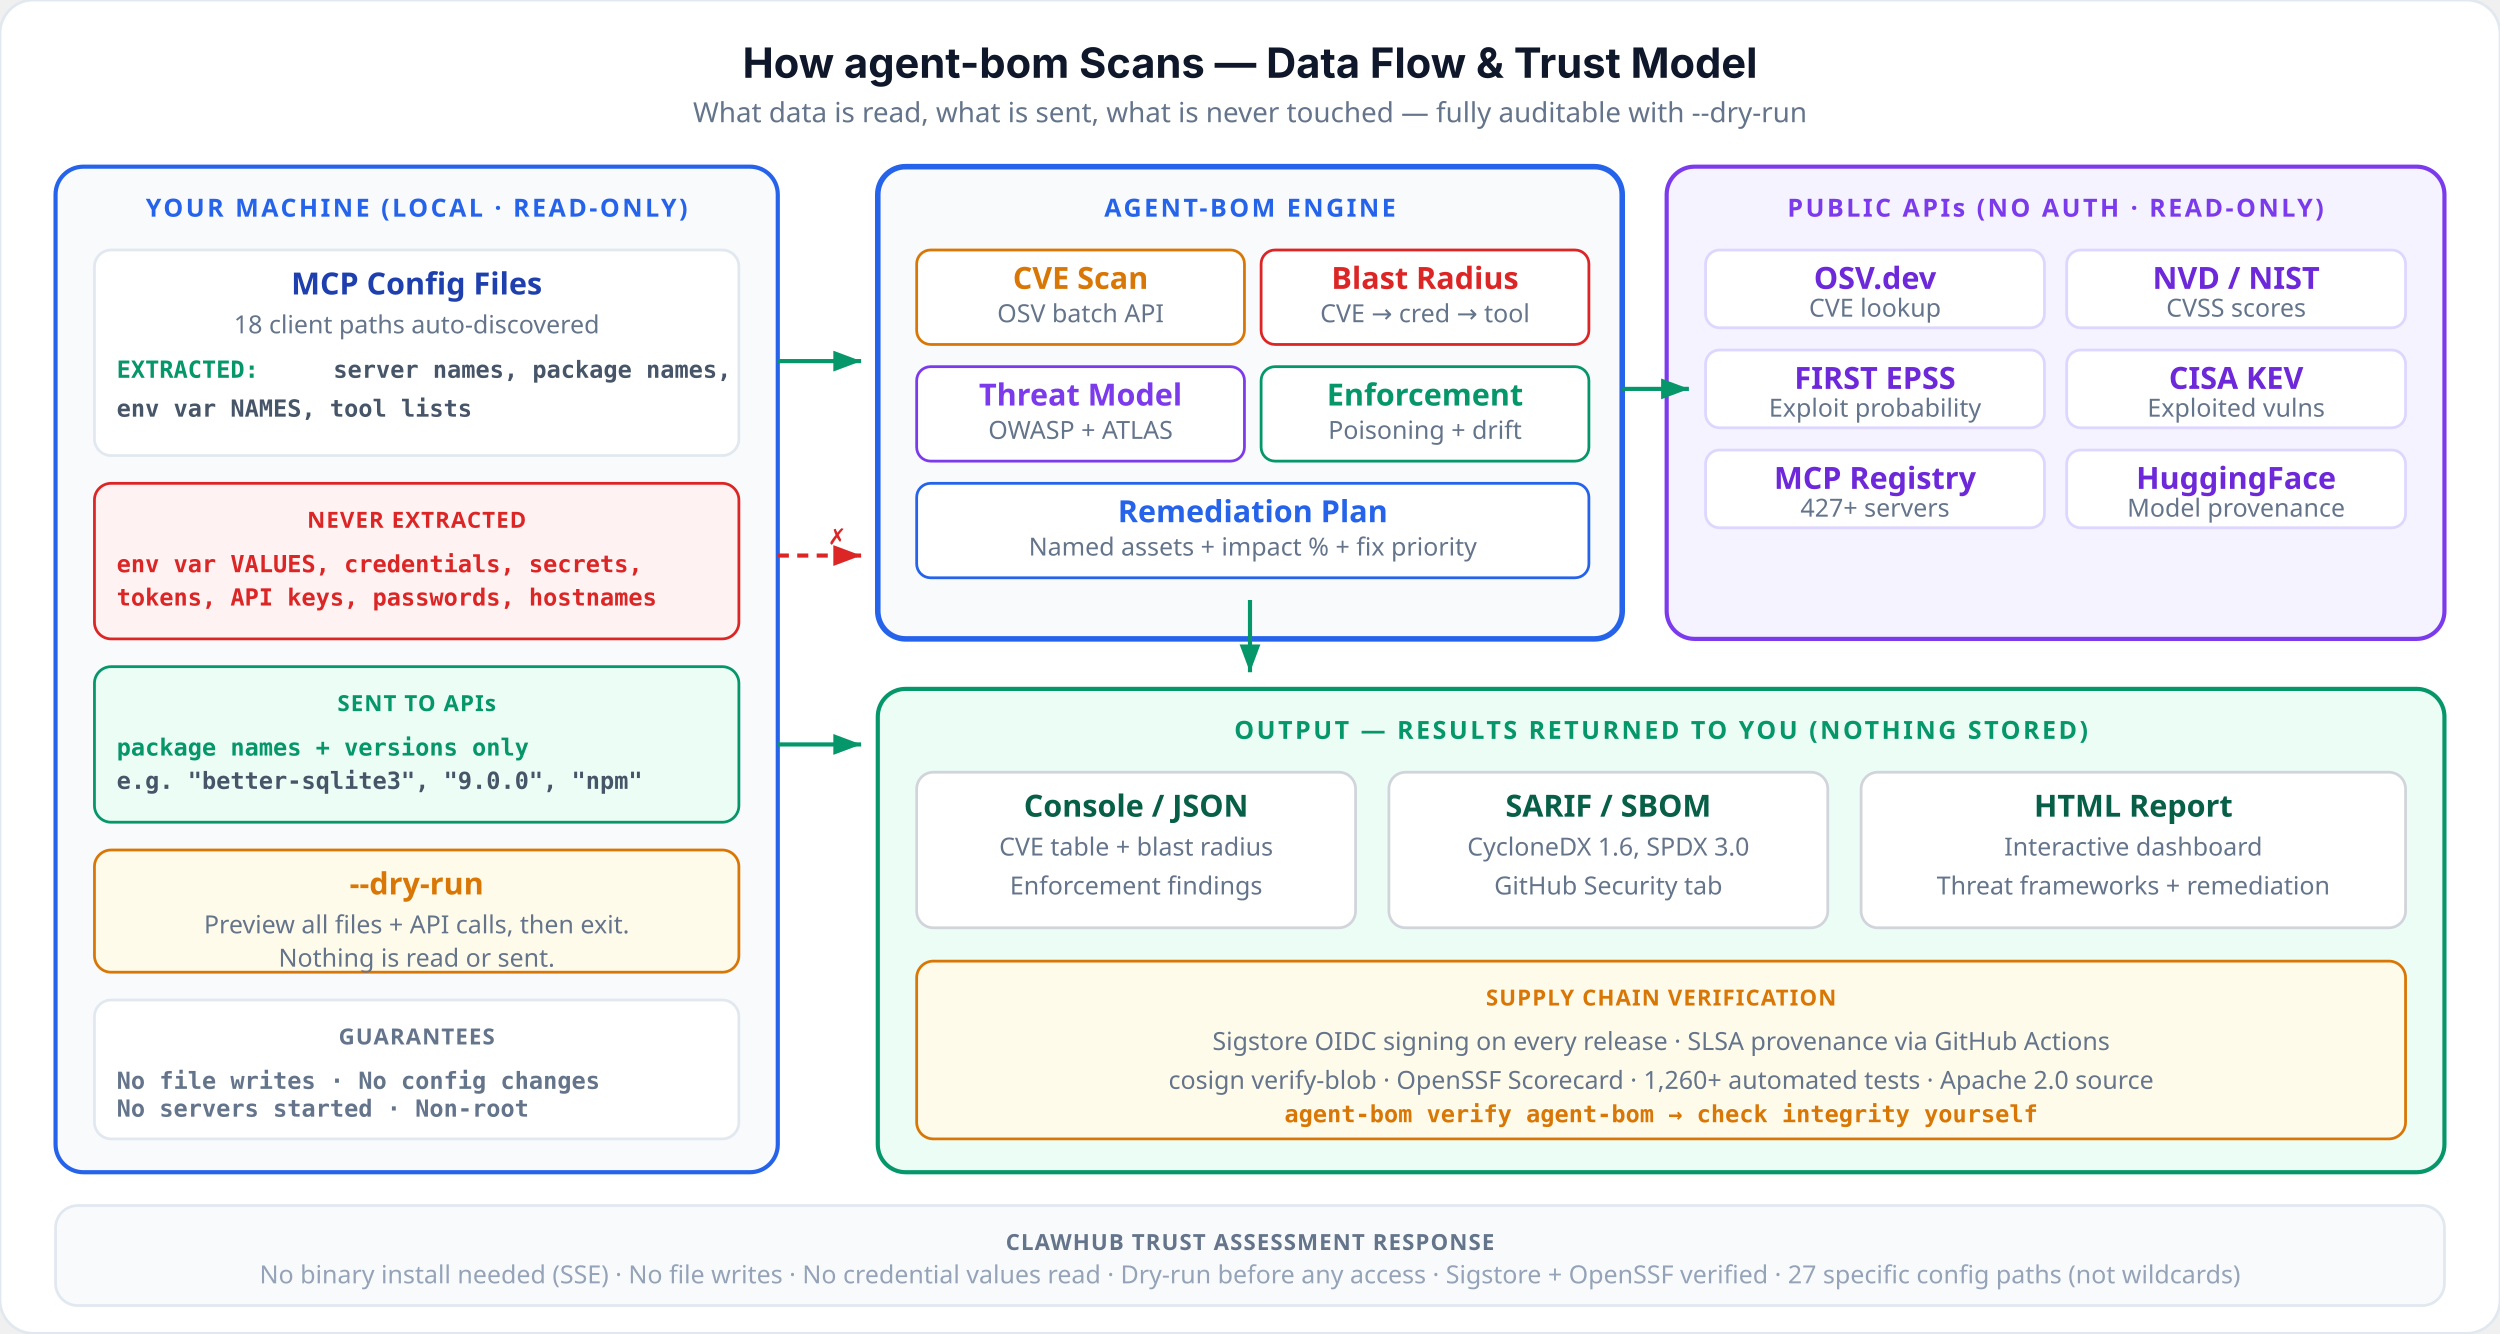
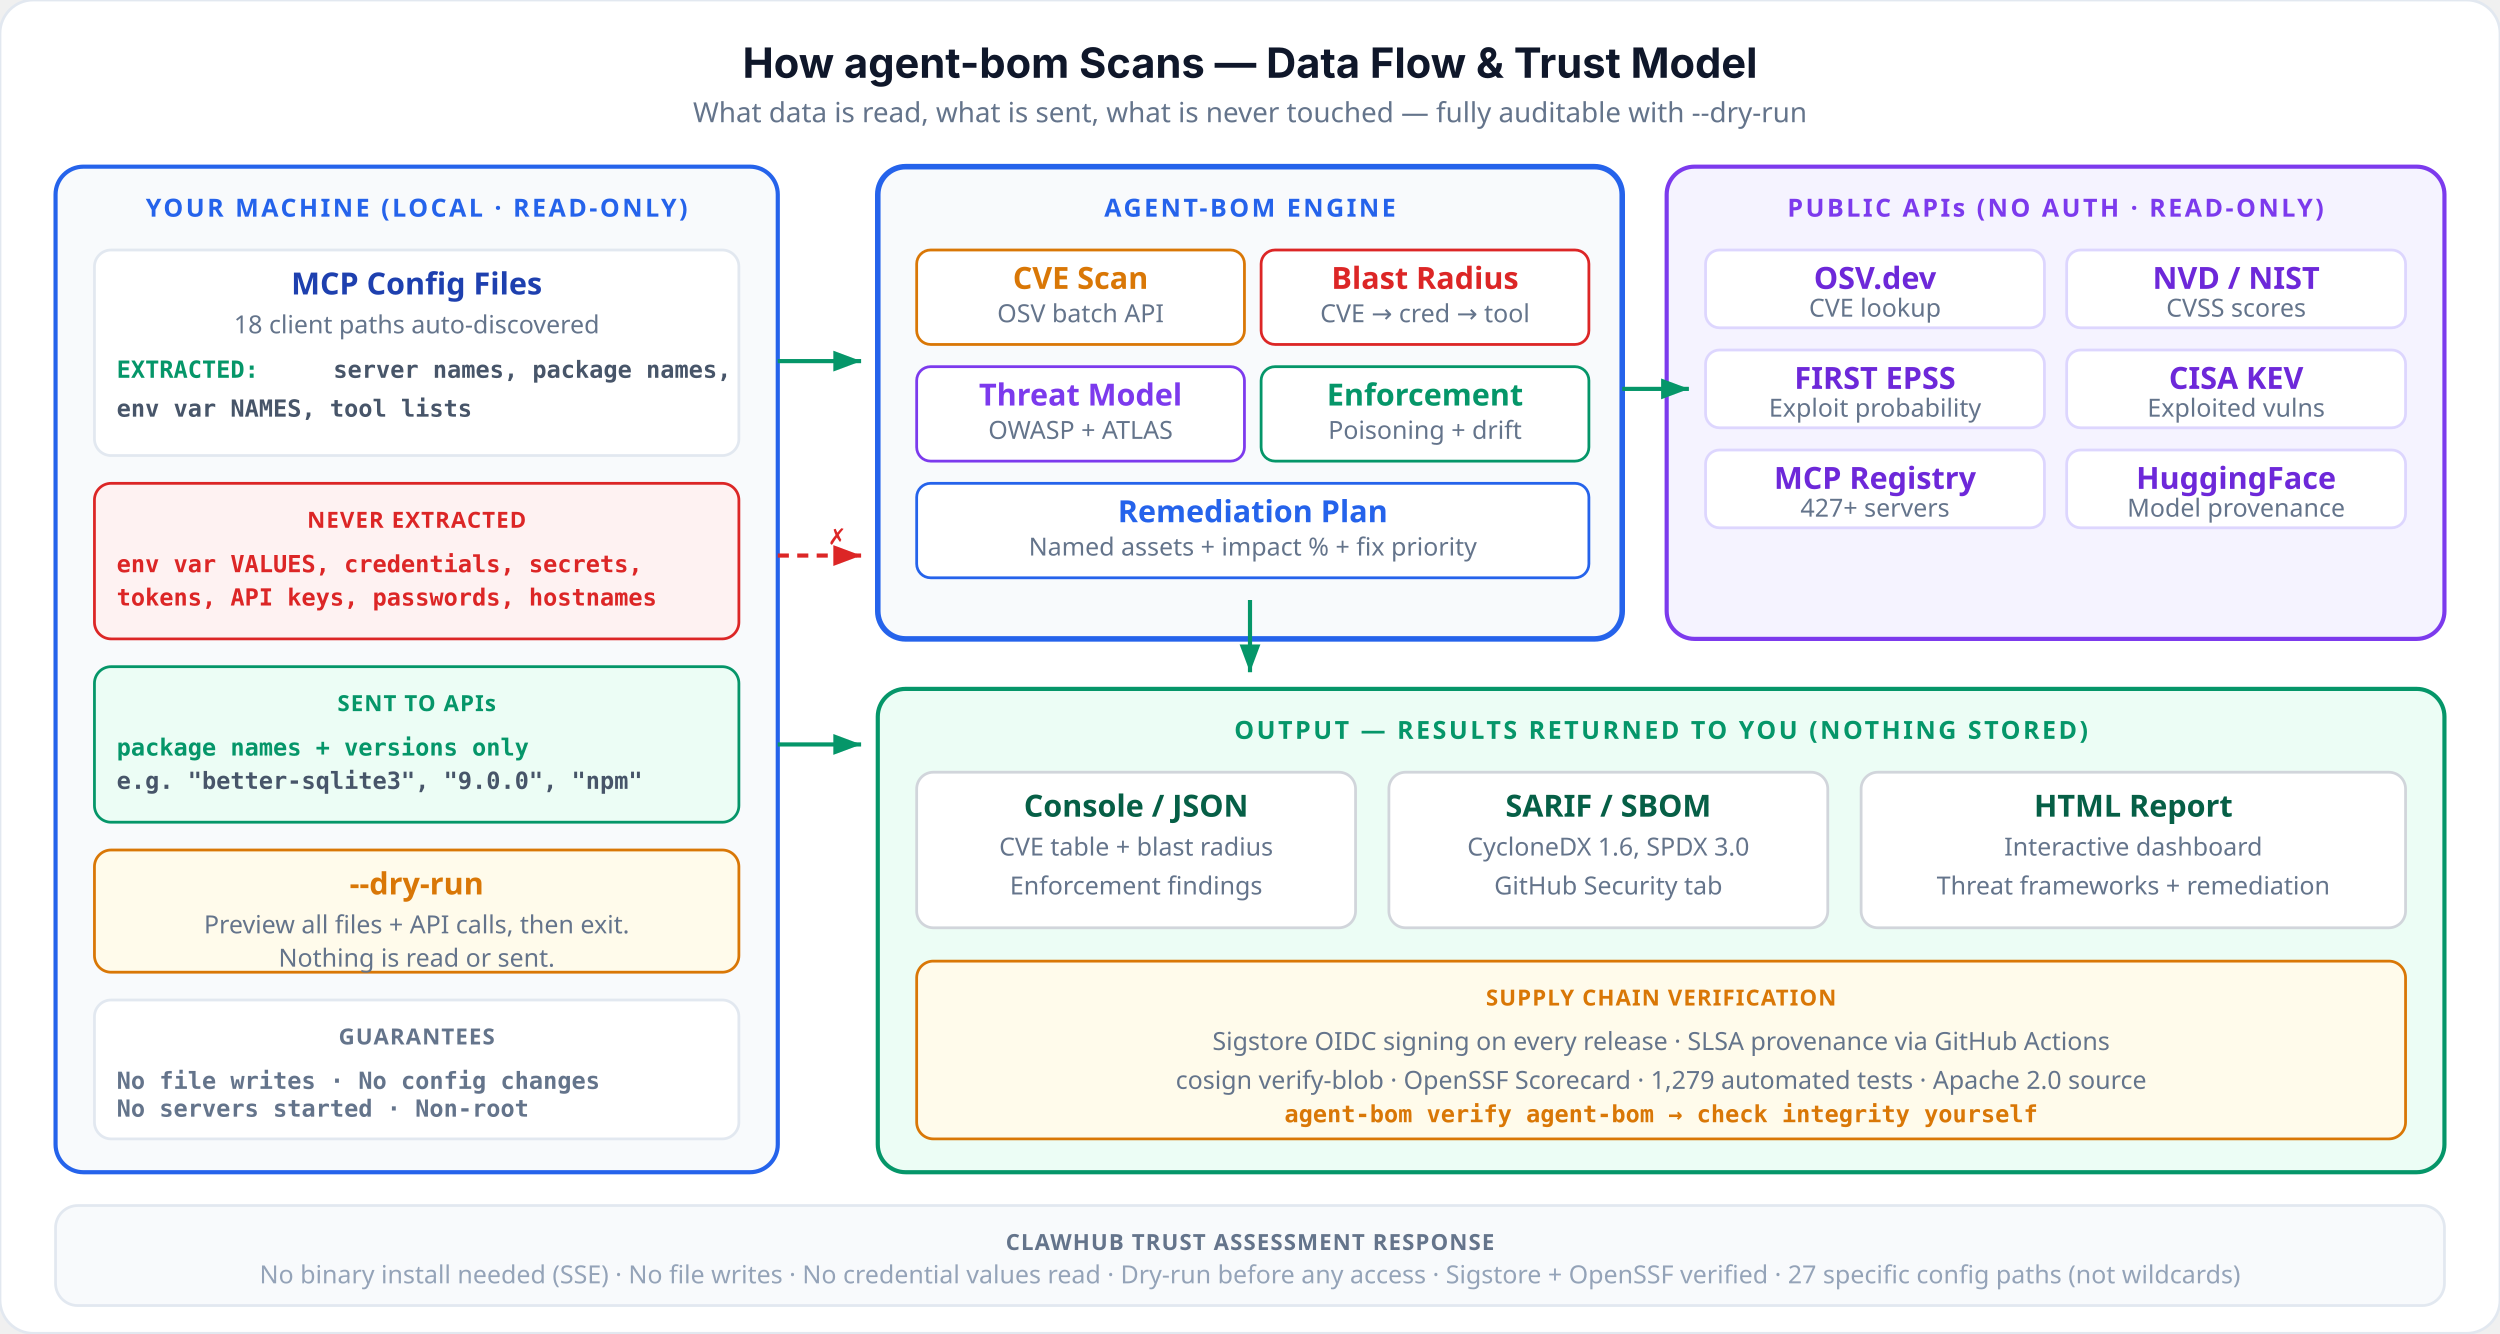
<svg xmlns="http://www.w3.org/2000/svg" viewBox="0 0 900 480" fill="none">
  <style>
    .title { font: 700 15px system-ui, -apple-system, sans-serif; fill: #0f172a; }
    .subtitle { font: 400 10px system-ui, sans-serif; fill: #64748b; }
    .phase { font: 700 9px system-ui, sans-serif; letter-spacing: 0.1em; }
    .label { font: 600 11px system-ui, sans-serif; }
    .sub { font: 400 9px system-ui, sans-serif; fill: #64748b; }
    .data { font: 600 8.5px monospace; }
    .badge { font: 700 8px system-ui, sans-serif; letter-spacing: 0.05em; }
    .note { font: 400 9px system-ui, sans-serif; fill: #94a3b8; }
    .arrow { stroke: #cbd5e1; stroke-width: 1.5; fill: none; }
    .arrow-green { stroke: #059669; stroke-width: 1.5; fill: none; }
    .arrow-red { stroke: #dc2626; stroke-width: 1.5; stroke-dasharray: 4 3; fill: none; }
  </style>
  <defs>
    <marker id="a" viewBox="0 0 8 6" refX="8" refY="3" markerWidth="7" markerHeight="5" orient="auto">
      <path d="M0 0L8 3L0 6Z" fill="#cbd5e1" />
    </marker>
    <marker id="ag" viewBox="0 0 8 6" refX="8" refY="3" markerWidth="7" markerHeight="5" orient="auto">
      <path d="M0 0L8 3L0 6Z" fill="#059669" />
    </marker>
    <marker id="ar" viewBox="0 0 8 6" refX="8" refY="3" markerWidth="7" markerHeight="5" orient="auto">
      <path d="M0 0L8 3L0 6Z" fill="#dc2626" />
    </marker>
  </defs>
  <rect width="900" height="480" rx="12" fill="#ffffff" stroke="#e2e8f0" stroke-width="1" />
  <text x="450" y="28" text-anchor="middle" class="title">How agent-bom Scans — Data Flow &amp; Trust Model</text>
  <text x="450" y="44" text-anchor="middle" class="subtitle">What data is read, what is sent, what is never touched — fully auditable with --dry-run</text>
  <rect x="20" y="60" width="260" height="362" rx="10" fill="#f8fafc" stroke="#2563eb" stroke-width="1.5" />
  <text x="150" y="78" text-anchor="middle" class="phase" fill="#2563eb">YOUR MACHINE (LOCAL · READ-ONLY)</text>
  <rect x="34" y="90" width="232" height="74" rx="6" fill="#ffffff" stroke="#e2e8f0" stroke-width="1" />
  <text x="150" y="106" text-anchor="middle" class="label" fill="#1e40af">MCP Config Files</text>
  <text x="150" y="120" text-anchor="middle" class="sub">18 client paths auto-discovered</text>
  <text x="42" y="136" class="data" fill="#059669">EXTRACTED:</text>
  <text x="120" y="136" class="data" fill="#475569">server names, package names,</text>
  <text x="42" y="150" class="data" fill="#475569">env var NAMES, tool lists</text>
  <rect x="34" y="174" width="232" height="56" rx="6" fill="#fef2f2" stroke="#dc2626" stroke-width="1" />
  <text x="150" y="190" text-anchor="middle" class="badge" fill="#dc2626">NEVER EXTRACTED</text>
  <text x="42" y="206" class="data" fill="#dc2626">env var VALUES, credentials, secrets,</text>
  <text x="42" y="218" class="data" fill="#dc2626">tokens, API keys, passwords, hostnames</text>
  <rect x="34" y="240" width="232" height="56" rx="6" fill="#ecfdf5" stroke="#059669" stroke-width="1" />
  <text x="150" y="256" text-anchor="middle" class="badge" fill="#059669">SENT TO APIs</text>
  <text x="42" y="272" class="data" fill="#059669">package names + versions only</text>
  <text x="42" y="284" class="data" fill="#475569">e.g. "better-sqlite3", "9.0.0", "npm"</text>
  <rect x="34" y="306" width="232" height="44" rx="6" fill="#fffbeb" stroke="#d97706" stroke-width="1" />
  <text x="150" y="322" text-anchor="middle" class="label" fill="#d97706">--dry-run</text>
  <text x="150" y="336" text-anchor="middle" class="sub">Preview all files + API calls, then exit.</text>
  <text x="150" y="348" text-anchor="middle" class="sub">Nothing is read or sent.</text>
  <rect x="34" y="360" width="232" height="50" rx="6" fill="#ffffff" stroke="#e2e8f0" stroke-width="1" />
  <text x="150" y="376" text-anchor="middle" class="badge" fill="#64748b">GUARANTEES</text>
  <text x="42" y="392" class="data" fill="#64748b">No file writes · No config changes</text>
  <text x="42" y="402" class="data" fill="#64748b">No servers started · Non-root</text>
  <line x1="280" y1="130" x2="310" y2="130" class="arrow-green" marker-end="url(#ag)" />
  <line x1="280" y1="268" x2="310" y2="268" class="arrow-green" marker-end="url(#ag)" />
  <line x1="280" y1="200" x2="310" y2="200" class="arrow-red" marker-end="url(#ar)" />
  <text x="298" y="196" class="badge" fill="#dc2626">✗</text>
  <rect x="316" y="60" width="268" height="170" rx="10" fill="#f8fafc" stroke="#2563eb" stroke-width="2" />
  <text x="450" y="78" text-anchor="middle" class="phase" fill="#2563eb">AGENT-BOM ENGINE</text>
  <rect x="330" y="90" width="118" height="34" rx="5" fill="#ffffff" stroke="#d97706" stroke-width="1" />
  <text x="389" y="104" text-anchor="middle" class="label" fill="#d97706">CVE Scan</text>
  <text x="389" y="116" text-anchor="middle" class="sub">OSV batch API</text>
  <rect x="454" y="90" width="118" height="34" rx="5" fill="#ffffff" stroke="#dc2626" stroke-width="1" />
  <text x="513" y="104" text-anchor="middle" class="label" fill="#dc2626">Blast Radius</text>
  <text x="513" y="116" text-anchor="middle" class="sub">CVE → cred → tool</text>
  <rect x="330" y="132" width="118" height="34" rx="5" fill="#ffffff" stroke="#7c3aed" stroke-width="1" />
  <text x="389" y="146" text-anchor="middle" class="label" fill="#7c3aed">Threat Model</text>
  <text x="389" y="158" text-anchor="middle" class="sub">OWASP + ATLAS</text>
  <rect x="454" y="132" width="118" height="34" rx="5" fill="#ffffff" stroke="#059669" stroke-width="1" />
  <text x="513" y="146" text-anchor="middle" class="label" fill="#059669">Enforcement</text>
  <text x="513" y="158" text-anchor="middle" class="sub">Poisoning + drift</text>
  <rect x="330" y="174" width="242" height="34" rx="5" fill="#ffffff" stroke="#2563eb" stroke-width="1" />
  <text x="451" y="188" text-anchor="middle" class="label" fill="#2563eb">Remediation Plan</text>
  <text x="451" y="200" text-anchor="middle" class="sub">Named assets + impact % + fix priority</text>
  <rect x="600" y="60" width="280" height="170" rx="10" fill="#f5f3ff" stroke="#7c3aed" stroke-width="1.5" />
  <text x="740" y="78" text-anchor="middle" class="phase" fill="#7c3aed">PUBLIC APIs (NO AUTH · READ-ONLY)</text>
  <rect x="614" y="90" width="122" height="28" rx="5" fill="#ffffff" stroke="#ddd6fe" stroke-width="1" />
  <text x="675" y="104" text-anchor="middle" class="label" fill="#6d28d9">OSV.dev</text>
  <text x="675" y="114" text-anchor="middle" class="sub">CVE lookup</text>
  <rect x="744" y="90" width="122" height="28" rx="5" fill="#ffffff" stroke="#ddd6fe" stroke-width="1" />
  <text x="805" y="104" text-anchor="middle" class="label" fill="#6d28d9">NVD / NIST</text>
  <text x="805" y="114" text-anchor="middle" class="sub">CVSS scores</text>
  <rect x="614" y="126" width="122" height="28" rx="5" fill="#ffffff" stroke="#ddd6fe" stroke-width="1" />
  <text x="675" y="140" text-anchor="middle" class="label" fill="#6d28d9">FIRST EPSS</text>
  <text x="675" y="150" text-anchor="middle" class="sub">Exploit probability</text>
  <rect x="744" y="126" width="122" height="28" rx="5" fill="#ffffff" stroke="#ddd6fe" stroke-width="1" />
  <text x="805" y="140" text-anchor="middle" class="label" fill="#6d28d9">CISA KEV</text>
  <text x="805" y="150" text-anchor="middle" class="sub">Exploited vulns</text>
  <rect x="614" y="162" width="122" height="28" rx="5" fill="#ffffff" stroke="#ddd6fe" stroke-width="1" />
  <text x="675" y="176" text-anchor="middle" class="label" fill="#6d28d9">MCP Registry</text>
  <text x="675" y="186" text-anchor="middle" class="sub">427+ servers</text>
  <rect x="744" y="162" width="122" height="28" rx="5" fill="#ffffff" stroke="#ddd6fe" stroke-width="1" />
  <text x="805" y="176" text-anchor="middle" class="label" fill="#6d28d9">HuggingFace</text>
  <text x="805" y="186" text-anchor="middle" class="sub">Model provenance</text>
  <line x1="584" y1="140" x2="608" y2="140" class="arrow-green" marker-end="url(#ag)" />
  <rect x="316" y="248" width="564" height="174" rx="10" fill="#ecfdf5" stroke="#059669" stroke-width="1.5" />
  <text x="598" y="266" text-anchor="middle" class="phase" fill="#059669">OUTPUT — RESULTS RETURNED TO YOU (NOTHING STORED)</text>
  <rect x="330" y="278" width="158" height="56" rx="6" fill="#ffffff" stroke="#d1d5db" stroke-width="1" />
  <text x="409" y="294" text-anchor="middle" class="label" fill="#065f46">Console / JSON</text>
  <text x="409" y="308" text-anchor="middle" class="sub">CVE table + blast radius</text>
  <text x="409" y="322" text-anchor="middle" class="sub">Enforcement findings</text>
  <rect x="500" y="278" width="158" height="56" rx="6" fill="#ffffff" stroke="#d1d5db" stroke-width="1" />
  <text x="579" y="294" text-anchor="middle" class="label" fill="#065f46">SARIF / SBOM</text>
  <text x="579" y="308" text-anchor="middle" class="sub">CycloneDX 1.6, SPDX 3.0</text>
  <text x="579" y="322" text-anchor="middle" class="sub">GitHub Security tab</text>
  <rect x="670" y="278" width="196" height="56" rx="6" fill="#ffffff" stroke="#d1d5db" stroke-width="1" />
  <text x="768" y="294" text-anchor="middle" class="label" fill="#065f46">HTML Report</text>
  <text x="768" y="308" text-anchor="middle" class="sub">Interactive dashboard</text>
  <text x="768" y="322" text-anchor="middle" class="sub">Threat frameworks + remediation</text>
  <rect x="330" y="346" width="536" height="64" rx="6" fill="#fffbeb" stroke="#d97706" stroke-width="1" />
  <text x="598" y="362" text-anchor="middle" class="badge" fill="#d97706">SUPPLY CHAIN VERIFICATION</text>
  <text x="598" y="378" text-anchor="middle" class="sub">Sigstore OIDC signing on every release · SLSA provenance via GitHub Actions</text>
-   <text x="598" y="392" text-anchor="middle" class="sub">cosign verify-blob · OpenSSF Scorecard · 1,260+ automated tests · Apache 2.0 source</text>
+   <text x="598" y="392" text-anchor="middle" class="sub">cosign verify-blob · OpenSSF Scorecard · 1,279 automated tests · Apache 2.0 source</text>
  <text x="598" y="404" text-anchor="middle" class="data" fill="#d97706">agent-bom verify agent-bom  →  check integrity yourself</text>
  <line x1="450" y1="216" x2="450" y2="242" class="arrow-green" marker-end="url(#ag)" />
  <rect x="20" y="434" width="860" height="36" rx="8" fill="#f8fafc" stroke="#e2e8f0" stroke-width="1" />
  <text x="450" y="450" text-anchor="middle" class="badge" fill="#64748b">CLAWHUB TRUST ASSESSMENT RESPONSE</text>
  <text x="450" y="462" text-anchor="middle" class="note">No binary install needed (SSE) · No file writes · No credential values read · Dry-run before any access · Sigstore + OpenSSF verified · 27 specific config paths (not wildcards)</text>
</svg>
